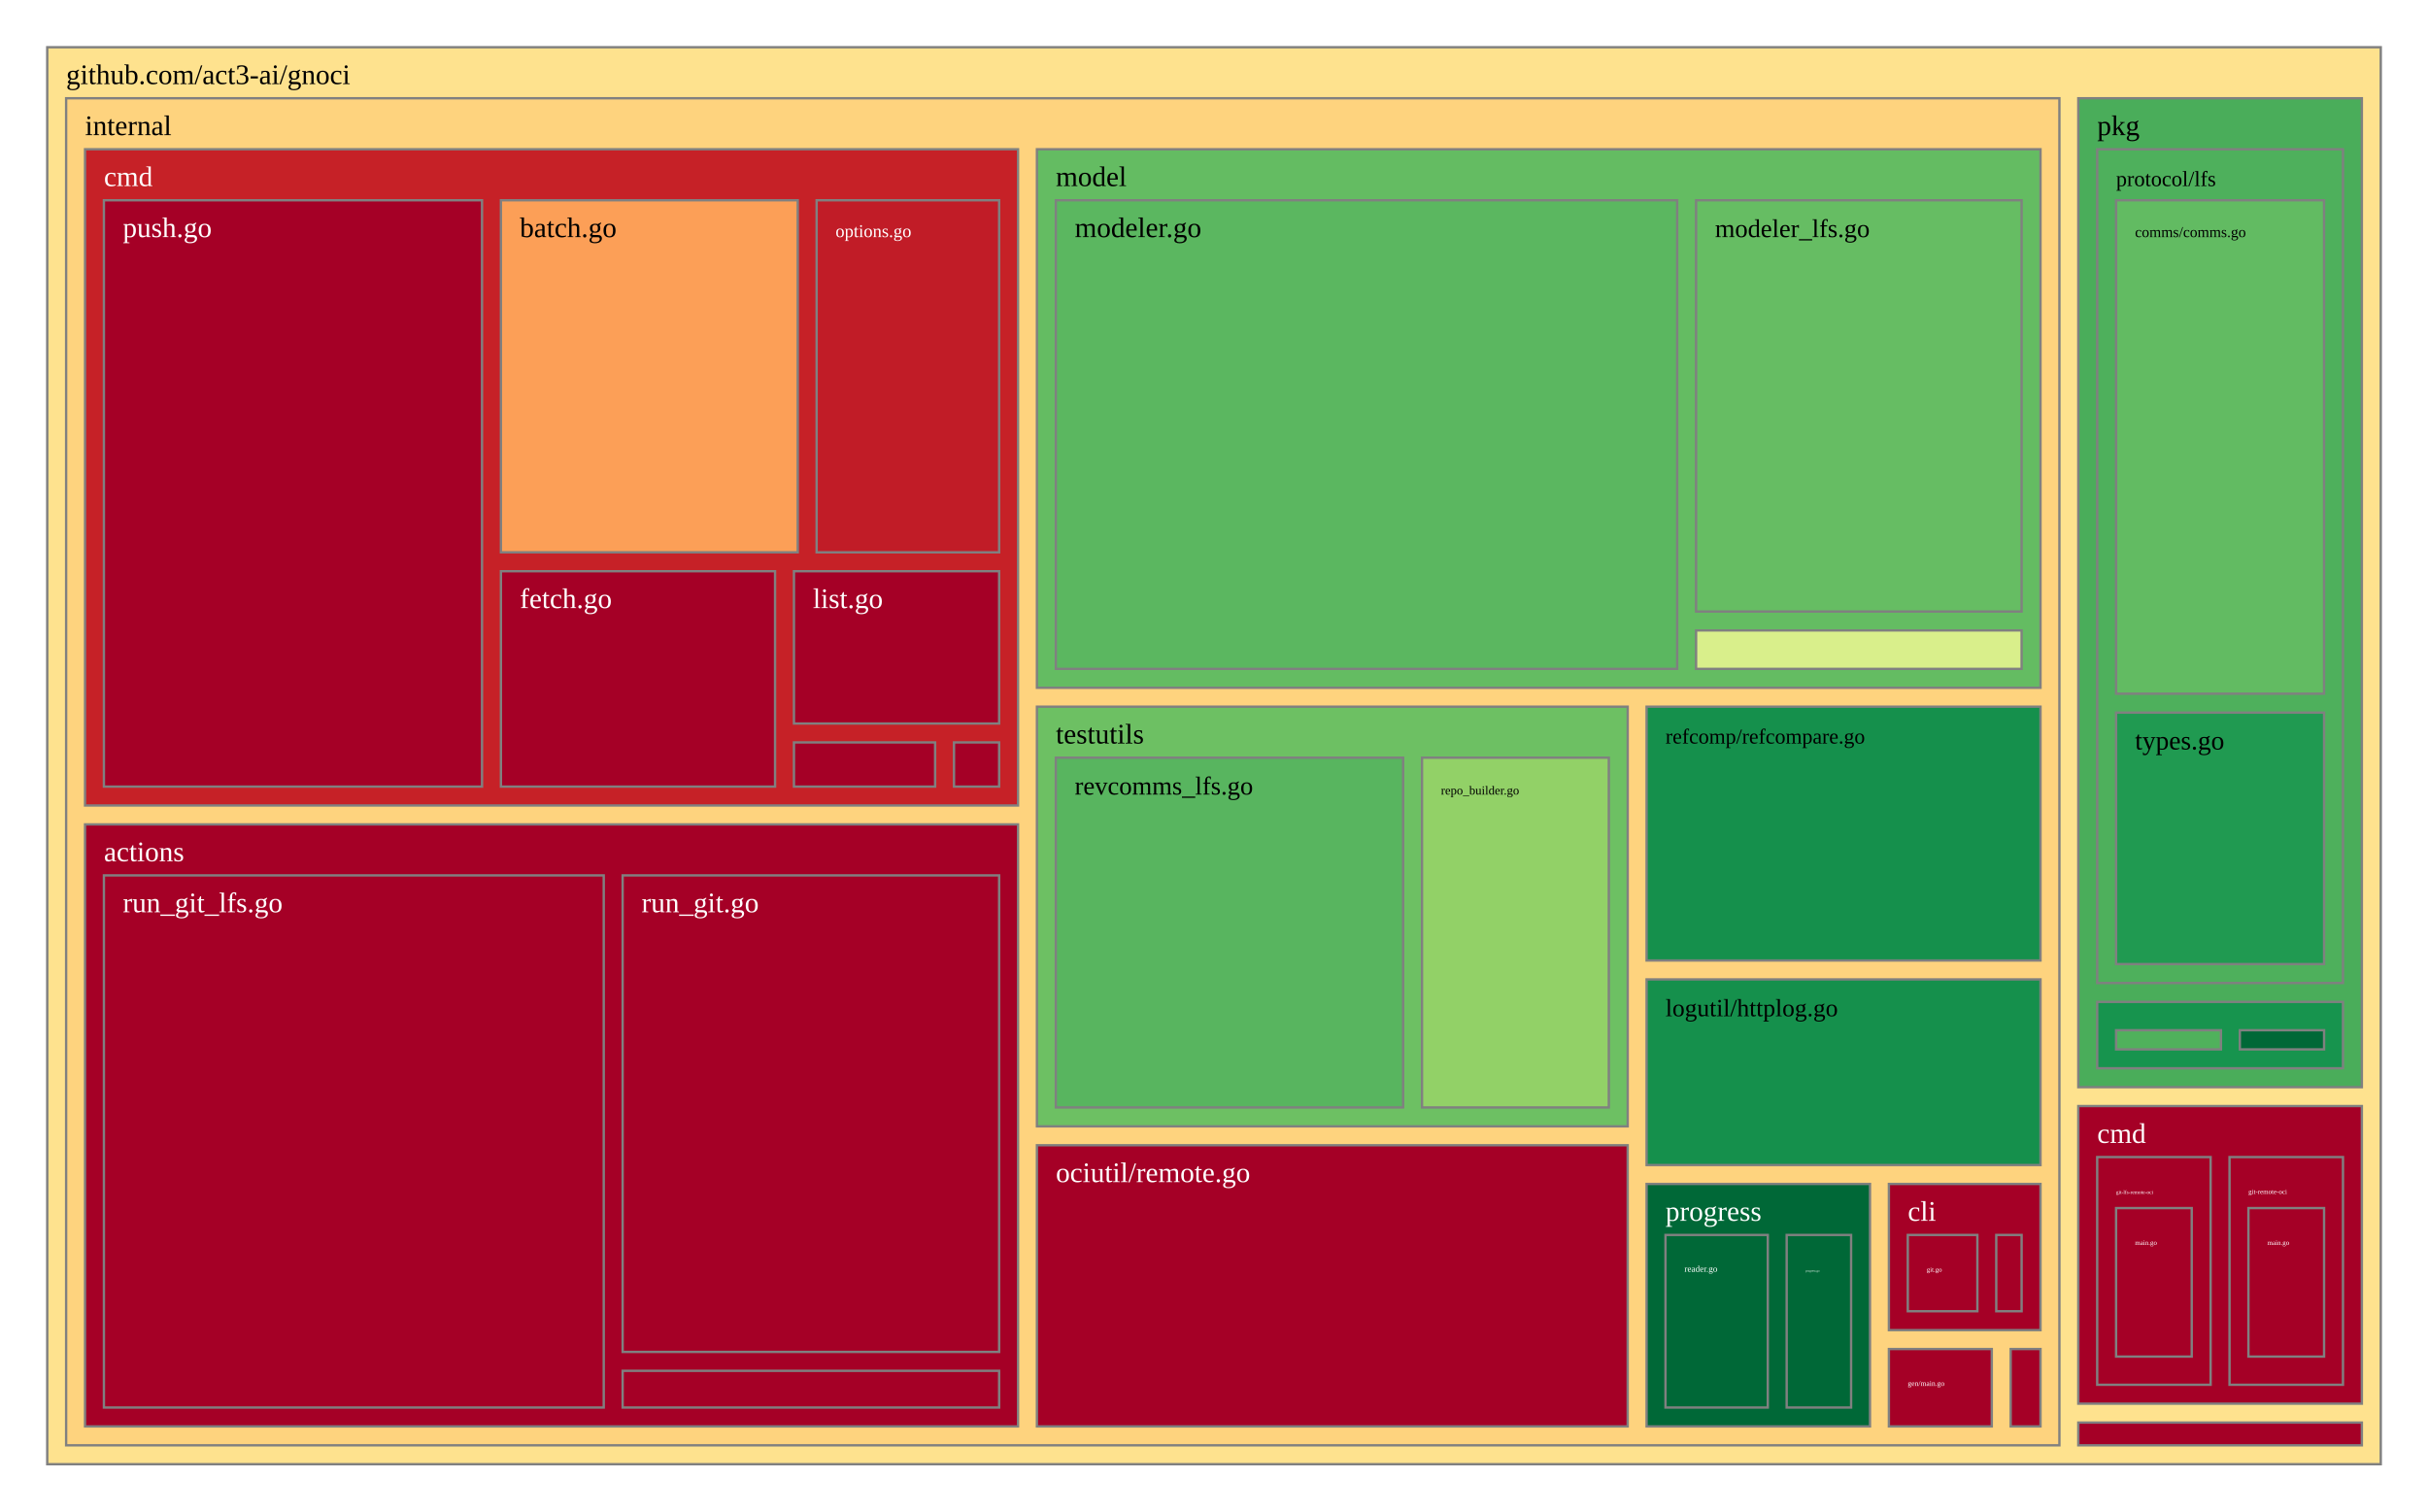
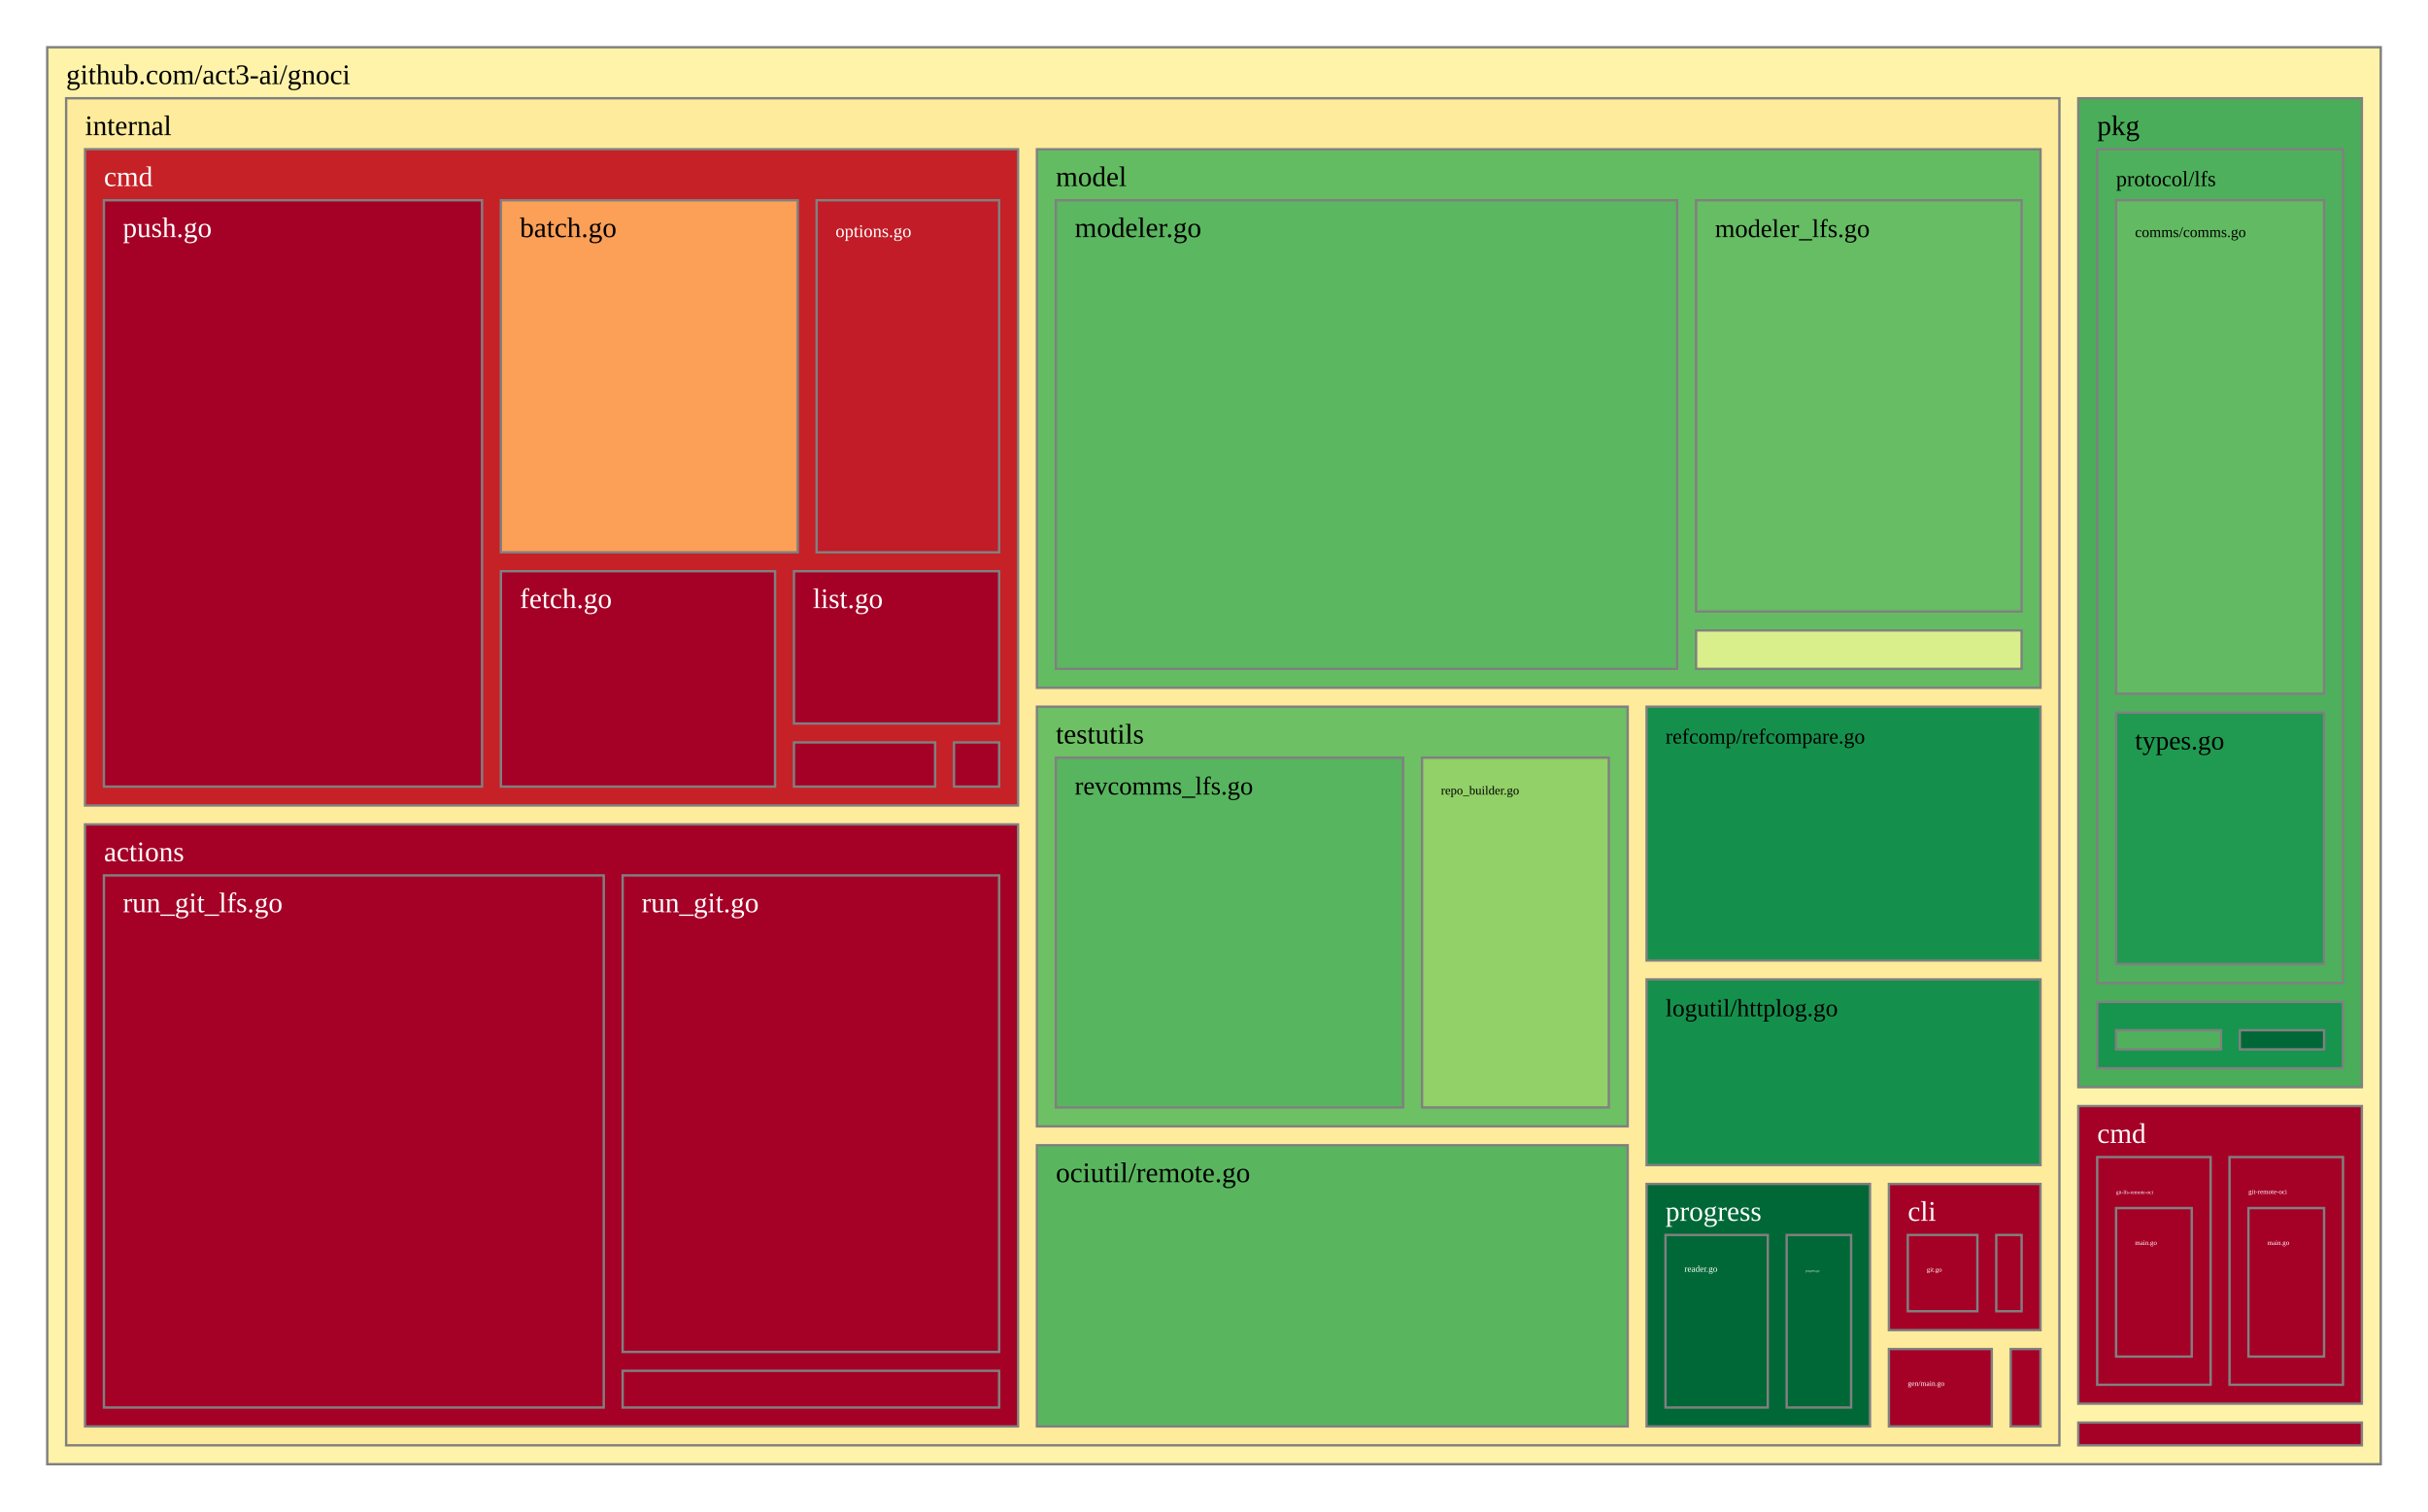
<svg xmlns="http://www.w3.org/2000/svg" viewBox="0 0 1028 640" style="background: white none repeat scroll 0% 0%;">
  <g>
-     <rect x="20" y="20" width="988" height="600" style="fill: rgb(254, 226, 142);opacity:1;fill-opacity:1.00;stroke:rgb(128,128,128);stroke-width:1px;stroke-opacity:1.00;" />
+     <rect x="20" y="20" width="988" height="600" style="fill: rgb(254, 243, 168);opacity:1;fill-opacity:1.00;stroke:rgb(128,128,128);stroke-width:1px;stroke-opacity:1.00;" />
    <text data-notex="1" text-anchor="start" transform="translate(28,35.6) scale(1)" style="font-family: Open Sans, verdana, arial, sans-serif !important; font-size: 12px; fill: rgb(0, 0, 0); fill-opacity: 1.00; white-space: pre;" data-math="N">github.com/act3-ai/gnoci</text>
  </g>
  <g>
    <rect x="879.936" y="468.346" width="120.064" height="126.02" style="fill: rgb(165, 0, 38);opacity:1;fill-opacity:1.00;stroke:rgb(128,128,128);stroke-width:1px;stroke-opacity:1.00;" />
    <text data-notex="1" text-anchor="start" transform="translate(887.9363,483.9463) scale(1)" style="font-family: Open Sans, verdana, arial, sans-serif !important; font-size: 12px; fill: rgb(255, 255, 255); fill-opacity: 1.00; white-space: pre;" data-math="N">cmd</text>
  </g>
  <g>
    <rect x="879.936" y="602.366" width="120.064" height="9.634" style="fill: rgb(165, 0, 38);opacity:1;fill-opacity:1.00;stroke:rgb(128,128,128);stroke-width:1px;stroke-opacity:1.00;" />
  </g>
  <g>
-     <rect x="28" y="41.6" width="843.936" height="570.4" style="fill: rgb(254, 211, 126);opacity:1;fill-opacity:1.00;stroke:rgb(128,128,128);stroke-width:1px;stroke-opacity:1.00;" />
+     <rect x="28" y="41.6" width="843.936" height="570.4" style="fill: rgb(254, 235, 155);opacity:1;fill-opacity:1.00;stroke:rgb(128,128,128);stroke-width:1px;stroke-opacity:1.00;" />
    <text data-notex="1" text-anchor="start" transform="translate(36,57.2) scale(1)" style="font-family: Open Sans, verdana, arial, sans-serif !important; font-size: 12px; fill: rgb(0, 0, 0); fill-opacity: 1.00; white-space: pre;" data-math="N">internal</text>
  </g>
  <g>
    <rect x="879.936" y="41.6" width="120.064" height="418.746" style="fill: rgb(74, 173, 90);opacity:1;fill-opacity:1.00;stroke:rgb(128,128,128);stroke-width:1px;stroke-opacity:1.00;" />
    <text data-notex="1" text-anchor="start" transform="translate(887.9363,57.2) scale(1)" style="font-family: Open Sans, verdana, arial, sans-serif !important; font-size: 12px; fill: rgb(0, 0, 0); fill-opacity: 1.00; white-space: pre;" data-math="N">pkg</text>
  </g>
  <g>
    <rect x="887.936" y="489.946" width="48.032" height="96.42" style="fill: rgb(165, 0, 38);opacity:1;fill-opacity:1.00;stroke:rgb(128,128,128);stroke-width:1px;stroke-opacity:1.00;" />
    <text data-notex="1" text-anchor="start" transform="translate(895.9363,505.5463) scale(0.18537)" style="font-family: Open Sans, verdana, arial, sans-serif !important; font-size: 12px; fill: rgb(255, 255, 255); fill-opacity: 1.00; white-space: pre;" data-math="N">git-lfs-remote-oci</text>
  </g>
  <g>
    <rect x="943.968" y="489.946" width="48.032" height="96.42" style="fill: rgb(165, 0, 38);opacity:1;fill-opacity:1.00;stroke:rgb(128,128,128);stroke-width:1px;stroke-opacity:1.00;" />
    <text data-notex="1" text-anchor="start" transform="translate(951.9681,505.5463) scale(0.238332)" style="font-family: Open Sans, verdana, arial, sans-serif !important; font-size: 12px; fill: rgb(255, 255, 255); fill-opacity: 1.00; white-space: pre;" data-math="N">git-remote-oci</text>
  </g>
  <g>
    <rect x="36" y="349.077" width="395.027" height="254.923" style="fill: rgb(165, 0, 38);opacity:1;fill-opacity:1.00;stroke:rgb(128,128,128);stroke-width:1px;stroke-opacity:1.00;" />
    <text data-notex="1" text-anchor="start" transform="translate(44,364.6768) scale(1)" style="font-family: Open Sans, verdana, arial, sans-serif !important; font-size: 12px; fill: rgb(255, 255, 255); fill-opacity: 1.00; white-space: pre;" data-math="N">actions</text>
  </g>
  <g>
    <rect x="799.746" y="501.328" width="64.191" height="61.898" style="fill: rgb(165, 0, 38);opacity:1;fill-opacity:1.00;stroke:rgb(128,128,128);stroke-width:1px;stroke-opacity:1.00;" />
    <text data-notex="1" text-anchor="start" transform="translate(807.7457,516.9284) scale(1)" style="font-family: Open Sans, verdana, arial, sans-serif !important; font-size: 12px; fill: rgb(255, 255, 255); fill-opacity: 1.00; white-space: pre;" data-math="N">cli</text>
  </g>
  <g>
    <rect x="36" y="63.2" width="395.027" height="277.877" style="fill: rgb(198, 33, 39);opacity:1;fill-opacity:1.00;stroke:rgb(128,128,128);stroke-width:1px;stroke-opacity:1.00;" />
    <text data-notex="1" text-anchor="start" transform="translate(44,78.8) scale(1)" style="font-family: Open Sans, verdana, arial, sans-serif !important; font-size: 12px; fill: rgb(255, 255, 255); fill-opacity: 1.00; white-space: pre;" data-math="N">cmd</text>
  </g>
  <g>
    <rect x="799.746" y="571.226" width="43.565" height="32.774" style="fill: rgb(165, 0, 38);opacity:1;fill-opacity:1.00;stroke:rgb(128,128,128);stroke-width:1px;stroke-opacity:1.00;" />
    <text data-notex="1" text-anchor="start" transform="translate(807.7457,586.8263) scale(0.261029)" style="font-family: Open Sans, verdana, arial, sans-serif !important; font-size: 12px; fill: rgb(255, 255, 255); fill-opacity: 1.00; white-space: pre;" data-math="N">gen/main.go</text>
  </g>
  <g>
    <rect x="851.31" y="571.226" width="12.626" height="32.774" style="fill: rgb(165, 0, 38);opacity:1;fill-opacity:1.00;stroke:rgb(128,128,128);stroke-width:1px;stroke-opacity:1.00;" />
  </g>
  <g>
    <rect x="697.159" y="414.716" width="166.777" height="78.613" style="fill: rgb(21, 144, 76);opacity:1;fill-opacity:1.00;stroke:rgb(128,128,128);stroke-width:1px;stroke-opacity:1.00;" />
    <text data-notex="1" text-anchor="start" transform="translate(705.1592,430.3159) scale(0.872552)" style="font-family: Open Sans, verdana, arial, sans-serif !important; font-size: 12px; fill: rgb(0, 0, 0); fill-opacity: 1.00; white-space: pre;" data-math="N">logutil/httplog.go</text>
  </g>
  <g>
    <rect x="439.027" y="63.2" width="424.909" height="228.033" style="fill: rgb(100, 188, 98);opacity:1;fill-opacity:1.00;stroke:rgb(128,128,128);stroke-width:1px;stroke-opacity:1.00;" />
    <text data-notex="1" text-anchor="start" transform="translate(447.027,78.8) scale(1)" style="font-family: Open Sans, verdana, arial, sans-serif !important; font-size: 12px; fill: rgb(0, 0, 0); fill-opacity: 1.00; white-space: pre;" data-math="N">model</text>
  </g>
  <g>
-     <rect x="439.027" y="484.938" width="250.132" height="119.062" style="fill: rgb(165, 0, 38);opacity:1;fill-opacity:1.00;stroke:rgb(128,128,128);stroke-width:1px;stroke-opacity:1.00;" />
-     <text data-notex="1" text-anchor="start" transform="translate(447.027,500.5382) scale(1)" style="font-family: Open Sans, verdana, arial, sans-serif !important; font-size: 12px; fill: rgb(255, 255, 255); fill-opacity: 1.00; white-space: pre;" data-math="N">ociutil/remote.go</text>
+     <rect x="439.027" y="484.938" width="250.132" height="119.062" style="fill: rgb(89, 182, 95);opacity:1;fill-opacity:1.00;stroke:rgb(128,128,128);stroke-width:1px;stroke-opacity:1.00;" />
+     <text data-notex="1" text-anchor="start" transform="translate(447.027,500.5382) scale(1)" style="font-family: Open Sans, verdana, arial, sans-serif !important; font-size: 12px; fill: rgb(0, 0, 0); fill-opacity: 1.00; white-space: pre;" data-math="N">ociutil/remote.go</text>
  </g>
  <g>
    <rect x="697.159" y="501.328" width="94.587" height="102.672" style="fill: rgb(0, 104, 55);opacity:1;fill-opacity:1.00;stroke:rgb(128,128,128);stroke-width:1px;stroke-opacity:1.00;" />
    <text data-notex="1" text-anchor="start" transform="translate(705.1592,516.9284) scale(1)" style="font-family: Open Sans, verdana, arial, sans-serif !important; font-size: 12px; fill: rgb(255, 255, 255); fill-opacity: 1.00; white-space: pre;" data-math="N">progress</text>
  </g>
  <g>
    <rect x="697.159" y="299.233" width="166.777" height="107.483" style="fill: rgb(21, 144, 76);opacity:1;fill-opacity:1.00;stroke:rgb(128,128,128);stroke-width:1px;stroke-opacity:1.00;" />
    <text data-notex="1" text-anchor="start" transform="translate(705.1592,314.8326) scale(0.747902)" style="font-family: Open Sans, verdana, arial, sans-serif !important; font-size: 12px; fill: rgb(0, 0, 0); fill-opacity: 1.00; white-space: pre;" data-math="N">refcomp/refcompare.go</text>
  </g>
  <g>
    <rect x="439.027" y="299.233" width="250.132" height="177.706" style="fill: rgb(109, 192, 99);opacity:1;fill-opacity:1.00;stroke:rgb(128,128,128);stroke-width:1px;stroke-opacity:1.00;" />
    <text data-notex="1" text-anchor="start" transform="translate(447.027,314.8326) scale(1)" style="font-family: Open Sans, verdana, arial, sans-serif !important; font-size: 12px; fill: rgb(0, 0, 0); fill-opacity: 1.00; white-space: pre;" data-math="N">testutils</text>
  </g>
  <g>
    <rect x="887.936" y="424.242" width="104.064" height="28.104" style="fill: rgb(23, 148, 78);opacity:1;fill-opacity:1.00;stroke:rgb(128,128,128);stroke-width:1px;stroke-opacity:1.00;" />
  </g>
  <g>
    <rect x="887.936" y="63.2" width="104.064" height="353.042" style="fill: rgb(78, 176, 92);opacity:1;fill-opacity:1.00;stroke:rgb(128,128,128);stroke-width:1px;stroke-opacity:1.00;" />
    <text data-notex="1" text-anchor="start" transform="translate(895.9363,78.8) scale(0.764442)" style="font-family: Open Sans, verdana, arial, sans-serif !important; font-size: 12px; fill: rgb(0, 0, 0); fill-opacity: 1.00; white-space: pre;" data-math="N">protocol/lfs</text>
  </g>
  <g>
    <rect x="895.936" y="511.546" width="32.032" height="62.882" style="fill: rgb(165, 0, 38);opacity:1;fill-opacity:1.00;stroke:rgb(128,128,128);stroke-width:1px;stroke-opacity:1.00;" />
    <text data-notex="1" text-anchor="start" transform="translate(903.9363,527.1463) scale(0.23857)" style="font-family: Open Sans, verdana, arial, sans-serif !important; font-size: 12px; fill: rgb(255, 255, 255); fill-opacity: 1.00; white-space: pre;" data-math="N">main.go</text>
  </g>
  <g>
    <rect x="951.968" y="511.546" width="32.032" height="62.882" style="fill: rgb(165, 0, 38);opacity:1;fill-opacity:1.00;stroke:rgb(128,128,128);stroke-width:1px;stroke-opacity:1.00;" />
    <text data-notex="1" text-anchor="start" transform="translate(959.9681,527.1463) scale(0.23857)" style="font-family: Open Sans, verdana, arial, sans-serif !important; font-size: 12px; fill: rgb(255, 255, 255); fill-opacity: 1.00; white-space: pre;" data-math="N">main.go</text>
  </g>
  <g>
    <rect x="263.622" y="580.454" width="159.405" height="15.546" style="fill: rgb(165, 0, 38);opacity:1;fill-opacity:1.00;stroke:rgb(128,128,128);stroke-width:1px;stroke-opacity:1.00;" />
  </g>
  <g>
    <rect x="263.622" y="370.677" width="159.405" height="201.777" style="fill: rgb(165, 0, 38);opacity:1;fill-opacity:1.00;stroke:rgb(128,128,128);stroke-width:1px;stroke-opacity:1.00;" />
    <text data-notex="1" text-anchor="start" transform="translate(271.6225,386.2768) scale(1)" style="font-family: Open Sans, verdana, arial, sans-serif !important; font-size: 12px; fill: rgb(255, 255, 255); fill-opacity: 1.00; white-space: pre;" data-math="N">run_git.go</text>
  </g>
  <g>
    <rect x="44" y="370.677" width="211.622" height="225.323" style="fill: rgb(165, 0, 38);opacity:1;fill-opacity:1.00;stroke:rgb(128,128,128);stroke-width:1px;stroke-opacity:1.00;" />
    <text data-notex="1" text-anchor="start" transform="translate(52,386.2768) scale(1)" style="font-family: Open Sans, verdana, arial, sans-serif !important; font-size: 12px; fill: rgb(255, 255, 255); fill-opacity: 1.00; white-space: pre;" data-math="N">run_git_lfs.go</text>
  </g>
  <g>
    <rect x="807.746" y="522.928" width="29.46" height="32.298" style="fill: rgb(165, 0, 38);opacity:1;fill-opacity:1.00;stroke:rgb(128,128,128);stroke-width:1px;stroke-opacity:1.00;" />
    <text data-notex="1" text-anchor="start" transform="translate(815.7457,538.5284) scale(0.233686)" style="font-family: Open Sans, verdana, arial, sans-serif !important; font-size: 12px; fill: rgb(255, 255, 255); fill-opacity: 1.00; white-space: pre;" data-math="N">git.go</text>
  </g>
  <g>
    <rect x="845.206" y="522.928" width="10.73" height="32.298" style="fill: rgb(165, 0, 38);opacity:1;fill-opacity:1.00;stroke:rgb(128,128,128);stroke-width:1px;stroke-opacity:1.00;" />
  </g>
  <g>
    <rect x="212.088" y="84.8" width="125.668" height="149.073" style="fill: rgb(252, 159, 87);opacity:1;fill-opacity:1.00;stroke:rgb(128,128,128);stroke-width:1px;stroke-opacity:1.00;" />
    <text data-notex="1" text-anchor="start" transform="translate(220.0884,100.4) scale(1)" style="font-family: Open Sans, verdana, arial, sans-serif !important; font-size: 12px; fill: rgb(0, 0, 0); fill-opacity: 1.00; white-space: pre;" data-math="N">batch.go</text>
  </g>
  <g>
    <rect x="336.154" y="314.368" width="59.767" height="18.709" style="fill: rgb(165, 0, 38);opacity:1;fill-opacity:1.00;stroke:rgb(128,128,128);stroke-width:1px;stroke-opacity:1.00;" />
  </g>
  <g>
    <rect x="403.92" y="314.368" width="19.107" height="18.709" style="fill: rgb(165, 0, 38);opacity:1;fill-opacity:1.00;stroke:rgb(128,128,128);stroke-width:1px;stroke-opacity:1.00;" />
  </g>
  <g>
    <rect x="212.088" y="241.873" width="116.065" height="91.204" style="fill: rgb(165, 0, 38);opacity:1;fill-opacity:1.00;stroke:rgb(128,128,128);stroke-width:1px;stroke-opacity:1.00;" />
    <text data-notex="1" text-anchor="start" transform="translate(220.0884,257.4729) scale(1)" style="font-family: Open Sans, verdana, arial, sans-serif !important; font-size: 12px; fill: rgb(255, 255, 255); fill-opacity: 1.00; white-space: pre;" data-math="N">fetch.go</text>
  </g>
  <g>
    <rect x="336.154" y="241.873" width="86.873" height="64.495" style="fill: rgb(165, 0, 38);opacity:1;fill-opacity:1.00;stroke:rgb(128,128,128);stroke-width:1px;stroke-opacity:1.00;" />
    <text data-notex="1" text-anchor="start" transform="translate(344.1536,257.4729) scale(1)" style="font-family: Open Sans, verdana, arial, sans-serif !important; font-size: 12px; fill: rgb(255, 255, 255); fill-opacity: 1.00; white-space: pre;" data-math="N">list.go</text>
  </g>
  <g>
    <rect x="345.756" y="84.8" width="77.271" height="149.073" style="fill: rgb(193, 28, 39);opacity:1;fill-opacity:1.00;stroke:rgb(128,128,128);stroke-width:1px;stroke-opacity:1.00;" />
    <text data-notex="1" text-anchor="start" transform="translate(353.7562,100.4) scale(0.638238)" style="font-family: Open Sans, verdana, arial, sans-serif !important; font-size: 12px; fill: rgb(255, 255, 255); fill-opacity: 1.00; white-space: pre;" data-math="N">options.go</text>
  </g>
  <g>
    <rect x="44" y="84.8" width="160.088" height="248.277" style="fill: rgb(165, 0, 38);opacity:1;fill-opacity:1.00;stroke:rgb(128,128,128);stroke-width:1px;stroke-opacity:1.00;" />
    <text data-notex="1" text-anchor="start" transform="translate(52,100.4) scale(1)" style="font-family: Open Sans, verdana, arial, sans-serif !important; font-size: 12px; fill: rgb(255, 255, 255); fill-opacity: 1.00; white-space: pre;" data-math="N">push.go</text>
  </g>
  <g>
    <rect x="447.027" y="84.8" width="263.077" height="198.433" style="fill: rgb(91, 183, 96);opacity:1;fill-opacity:1.00;stroke:rgb(128,128,128);stroke-width:1px;stroke-opacity:1.00;" />
    <text data-notex="1" text-anchor="start" transform="translate(455.027,100.4) scale(1)" style="font-family: Open Sans, verdana, arial, sans-serif !important; font-size: 12px; fill: rgb(0, 0, 0); fill-opacity: 1.00; white-space: pre;" data-math="N">modeler.go</text>
  </g>
  <g>
    <rect x="718.104" y="84.8" width="137.832" height="174.146" style="fill: rgb(102, 189, 99);opacity:1;fill-opacity:1.00;stroke:rgb(128,128,128);stroke-width:1px;stroke-opacity:1.00;" />
    <text data-notex="1" text-anchor="start" transform="translate(726.1038,100.4) scale(0.906491)" style="font-family: Open Sans, verdana, arial, sans-serif !important; font-size: 12px; fill: rgb(0, 0, 0); fill-opacity: 1.00; white-space: pre;" data-math="N">modeler_lfs.go</text>
  </g>
  <g>
    <rect x="718.104" y="266.946" width="137.832" height="16.286" style="fill: rgb(217, 239, 139);opacity:1;fill-opacity:1.00;stroke:rgb(128,128,128);stroke-width:1px;stroke-opacity:1.00;" />
  </g>
  <g>
    <rect x="756.47" y="522.928" width="27.276" height="73.072" style="fill: rgb(0, 104, 55);opacity:1;fill-opacity:1.00;stroke:rgb(128,128,128);stroke-width:1px;stroke-opacity:1.00;" />
    <text data-notex="1" text-anchor="start" transform="translate(764.4698,538.5284) scale(0.10678)" style="font-family: Open Sans, verdana, arial, sans-serif !important; font-size: 12px; fill: rgb(255, 255, 255); fill-opacity: 1.00; white-space: pre;" data-math="N">progress.go</text>
  </g>
  <g>
    <rect x="705.159" y="522.928" width="43.311" height="73.072" style="fill: rgb(0, 104, 55);opacity:1;fill-opacity:1.00;stroke:rgb(128,128,128);stroke-width:1px;stroke-opacity:1.00;" />
    <text data-notex="1" text-anchor="start" transform="translate(713.1592,538.5284) scale(0.316094)" style="font-family: Open Sans, verdana, arial, sans-serif !important; font-size: 12px; fill: rgb(255, 255, 255); fill-opacity: 1.00; white-space: pre;" data-math="N">reader.go</text>
  </g>
  <g>
    <rect x="602.077" y="320.833" width="79.083" height="148.106" style="fill: rgb(146, 209, 103);opacity:1;fill-opacity:1.00;stroke:rgb(128,128,128);stroke-width:1px;stroke-opacity:1.00;" />
    <text data-notex="1" text-anchor="start" transform="translate(610.0766,336.4326) scale(0.438074)" style="font-family: Open Sans, verdana, arial, sans-serif !important; font-size: 12px; fill: rgb(0, 0, 0); fill-opacity: 1.00; white-space: pre;" data-math="N">repo_builder.go</text>
  </g>
  <g>
    <rect x="447.027" y="320.833" width="147.05" height="148.106" style="fill: rgb(88, 181, 95);opacity:1;fill-opacity:1.00;stroke:rgb(128,128,128);stroke-width:1px;stroke-opacity:1.00;" />
    <text data-notex="1" text-anchor="start" transform="translate(455.027,336.4326) scale(0.910067)" style="font-family: Open Sans, verdana, arial, sans-serif !important; font-size: 12px; fill: rgb(0, 0, 0); fill-opacity: 1.00; white-space: pre;" data-math="N">revcomms_lfs.go</text>
  </g>
  <g>
    <rect x="895.936" y="436.242" width="44.398" height="8.104" style="fill: rgb(80, 177, 92);opacity:1;fill-opacity:1.00;stroke:rgb(128,128,128);stroke-width:1px;stroke-opacity:1.00;" />
  </g>
  <g>
    <rect x="948.335" y="436.242" width="35.665" height="8.104" style="fill: rgb(0, 104, 55);opacity:1;fill-opacity:1.00;stroke:rgb(128,128,128);stroke-width:1px;stroke-opacity:1.00;" />
  </g>
  <g>
    <rect x="895.936" y="84.8" width="88.064" height="208.944" style="fill: rgb(98, 187, 98);opacity:1;fill-opacity:1.00;stroke:rgb(128,128,128);stroke-width:1px;stroke-opacity:1.00;" />
    <text data-notex="1" text-anchor="start" transform="translate(903.9363,100.4) scale(0.536189)" style="font-family: Open Sans, verdana, arial, sans-serif !important; font-size: 12px; fill: rgb(0, 0, 0); fill-opacity: 1.00; white-space: pre;" data-math="N">comms/comms.go</text>
  </g>
  <g>
    <rect x="895.936" y="301.744" width="88.064" height="106.498" style="fill: rgb(32, 154, 81);opacity:1;fill-opacity:1.00;stroke:rgb(128,128,128);stroke-width:1px;stroke-opacity:1.00;" />
    <text data-notex="1" text-anchor="start" transform="translate(903.9363,317.3439) scale(0.93833)" style="font-family: Open Sans, verdana, arial, sans-serif !important; font-size: 12px; fill: rgb(0, 0, 0); fill-opacity: 1.00; white-space: pre;" data-math="N">types.go</text>
  </g>
</svg>
